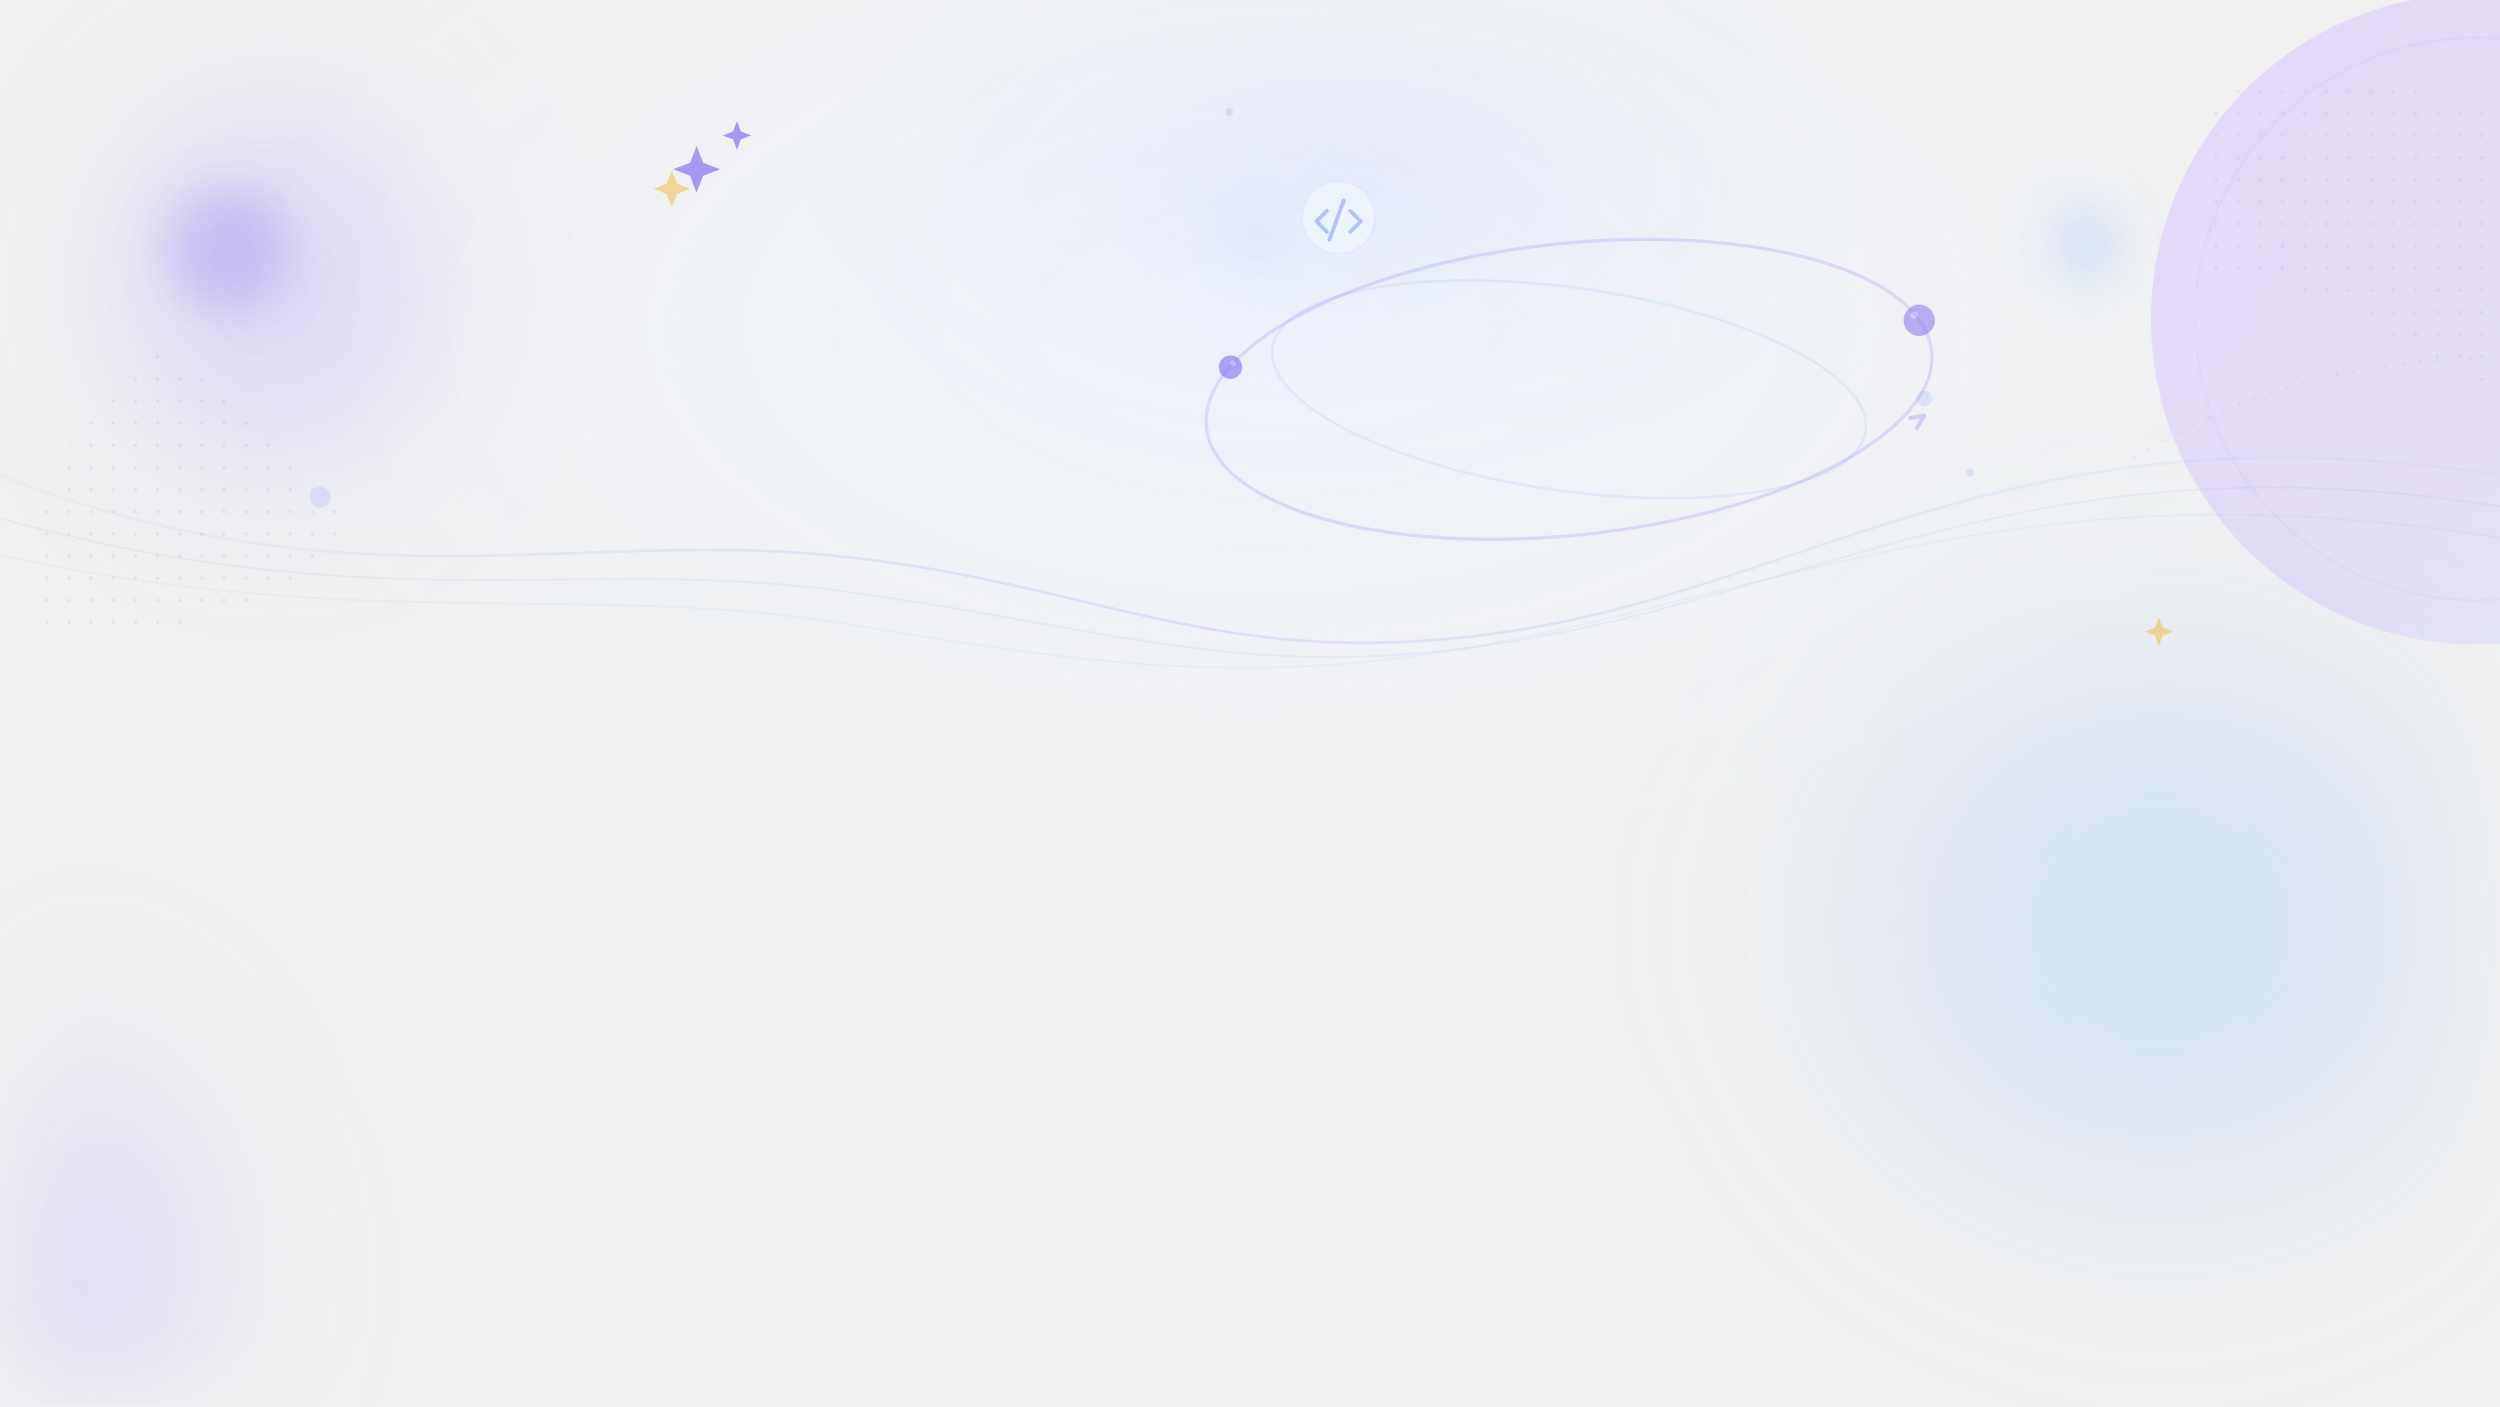
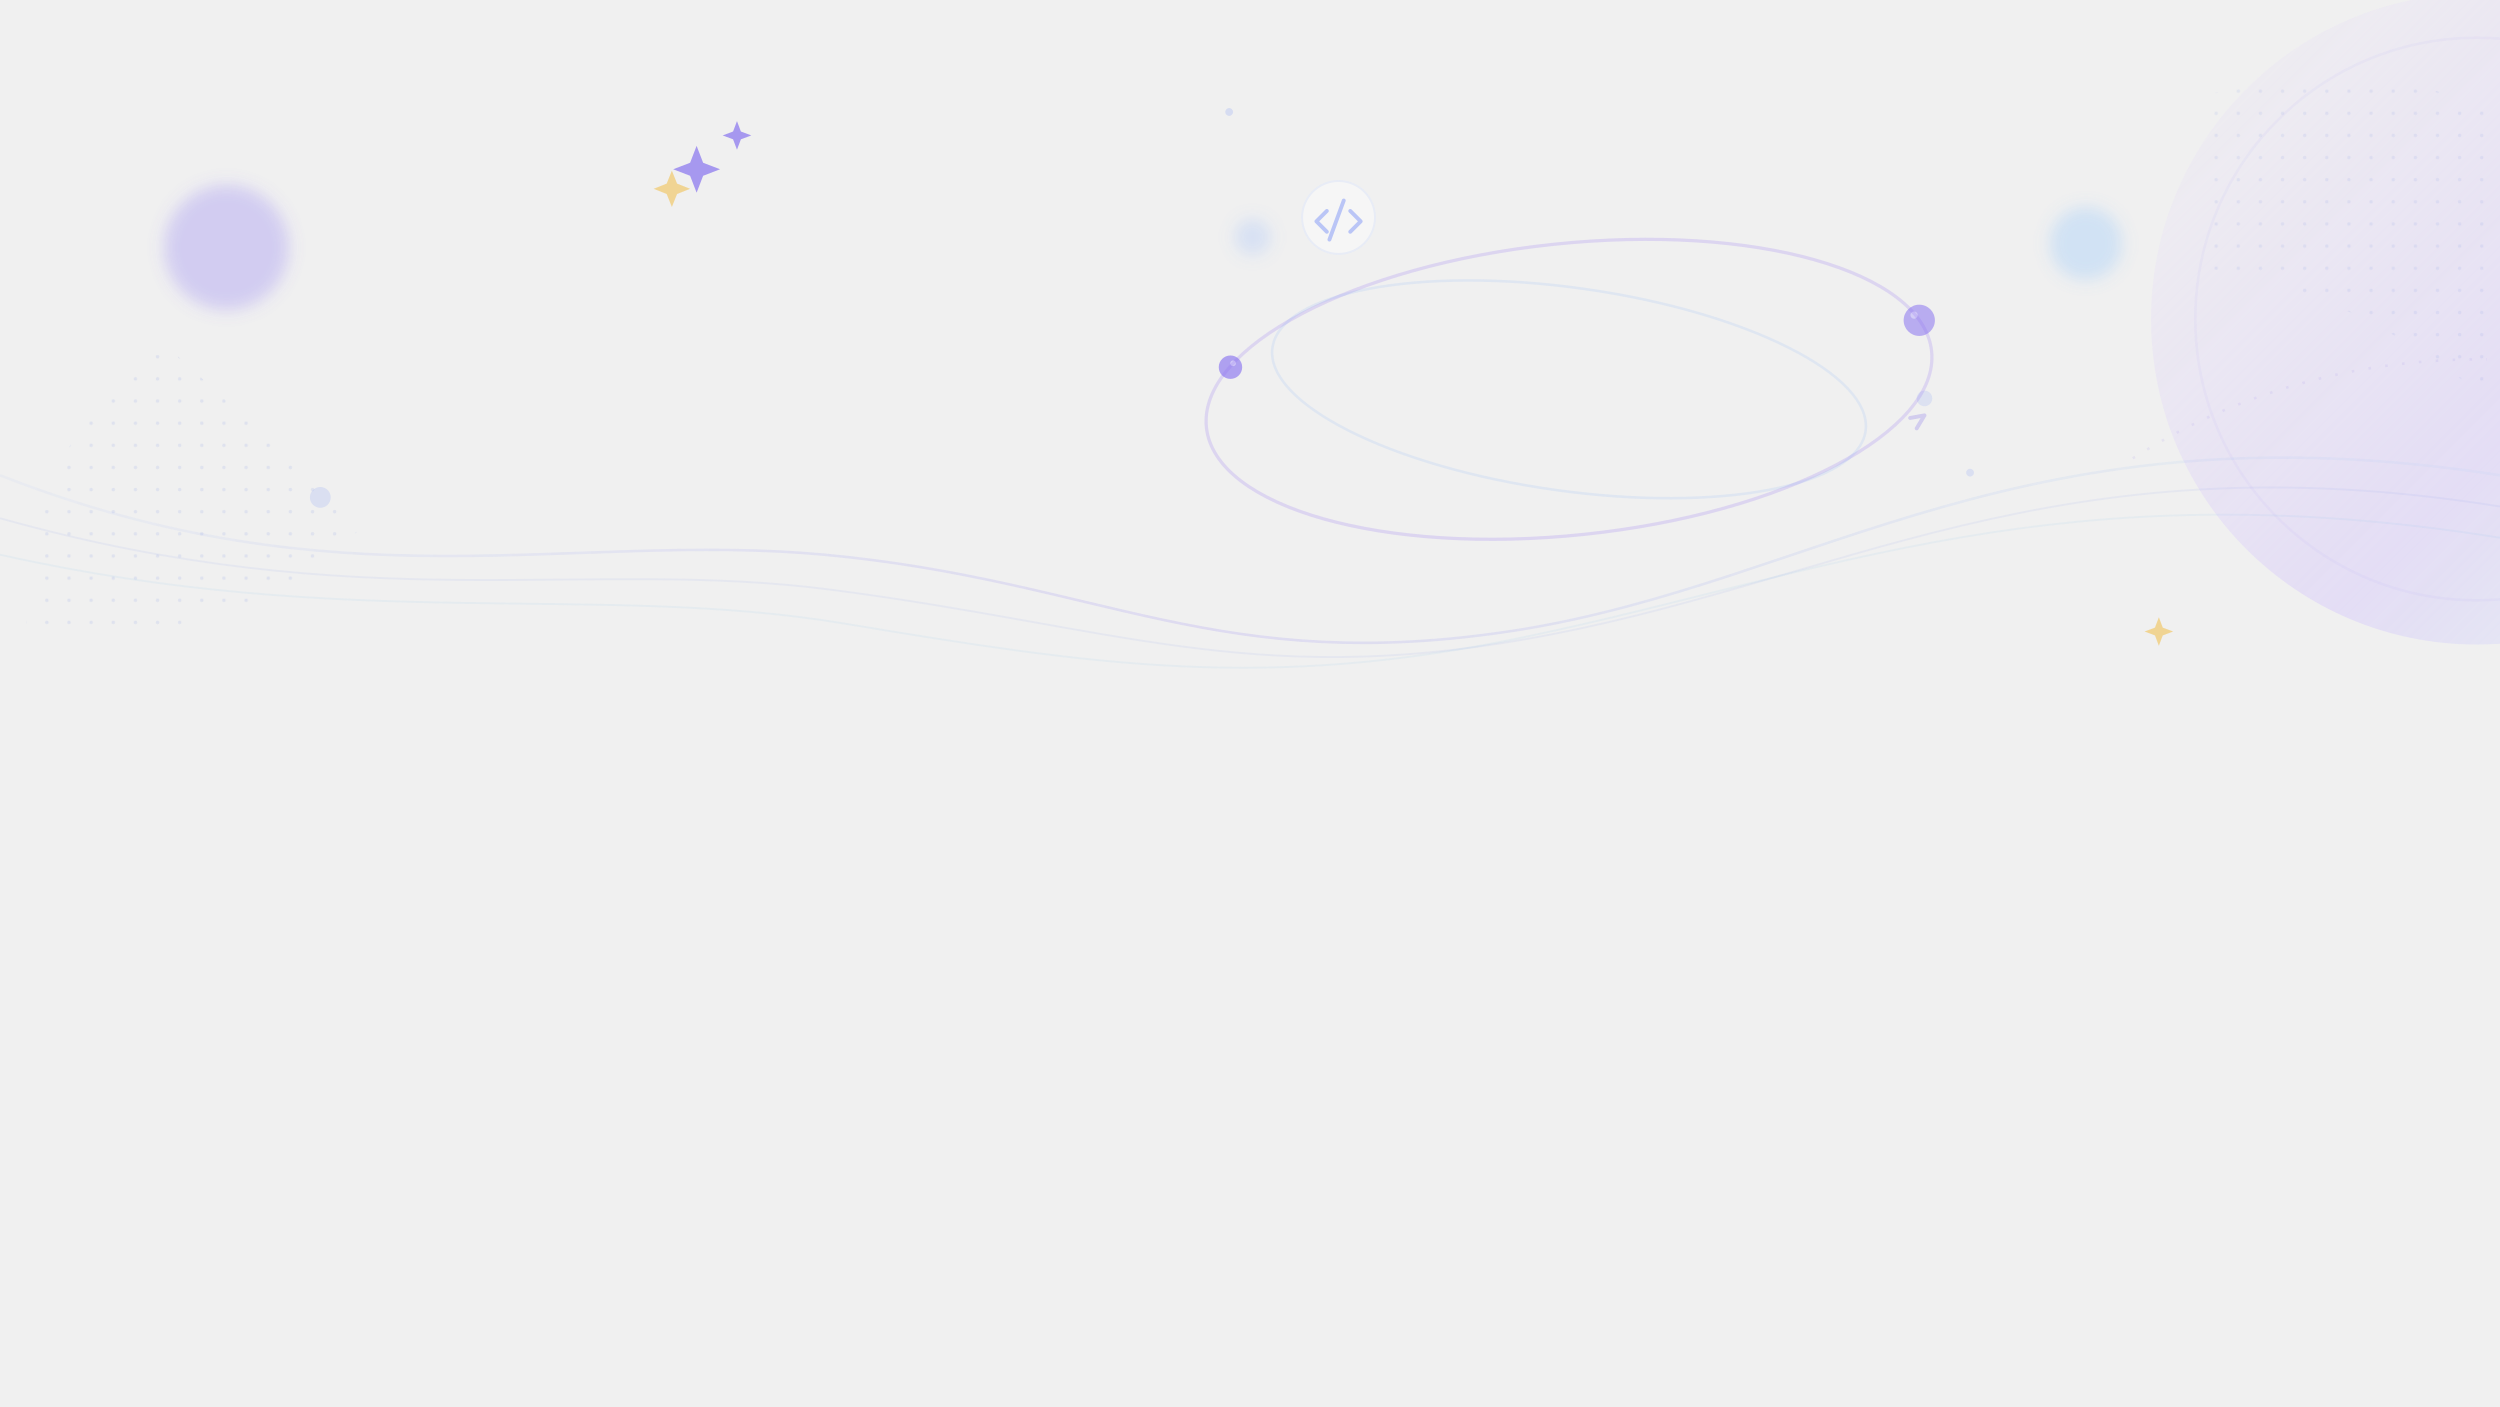
<svg xmlns="http://www.w3.org/2000/svg" width="1920" height="1080" viewBox="0 0 1920 1080" preserveAspectRatio="xMidYMid slice">
  <defs>
-     <radialGradient id="home-day-center" cx="50%" cy="50%" r="50%">
-       <stop offset="0" stop-color="#eef5ff" stop-opacity="0.72" />
-       <stop offset="1" stop-color="#eef5ff" stop-opacity="0" />
-     </radialGradient>
    <radialGradient id="home-day-violet" cx="50%" cy="50%" r="50%">
      <stop offset="0" stop-color="#9078ff" stop-opacity="0.42" />
      <stop offset="0.55" stop-color="#b6a6ff" stop-opacity="0.20" />
      <stop offset="1" stop-color="#c9beff" stop-opacity="0" />
    </radialGradient>
-     <radialGradient id="home-day-blue" cx="50%" cy="50%" r="50%">
-       <stop offset="0" stop-color="#71b9ff" stop-opacity="0.42" />
-       <stop offset="1" stop-color="#9bcfff" stop-opacity="0" />
-     </radialGradient>
    <linearGradient id="home-day-planet" x1="0" y1="0" x2="1" y2="1">
-       <stop offset="0" stop-color="#d7c0ff" stop-opacity="0.48" />
+       <stop offset="0" stop-color="#d7c0ff06" stop-opacity="0.48" />
      <stop offset="0.62" stop-color="#c9b5ff" stop-opacity="0.32" />
      <stop offset="1" stop-color="#b9d5ff" stop-opacity="0.14" />
    </linearGradient>
    <linearGradient id="home-day-wave" x1="0" y1="0" x2="1" y2="0">
      <stop offset="0" stop-color="#7da1f6" stop-opacity="0.06" />
      <stop offset="0.48" stop-color="#8975ef" stop-opacity="0.18" />
      <stop offset="1" stop-color="#72bff3" stop-opacity="0.06" />
    </linearGradient>
    <pattern id="home-day-dots" width="17" height="17" patternUnits="userSpaceOnUse">
      <circle cx="2" cy="2" r="1.35" fill="#6683df" fill-opacity="0.22" />
    </pattern>
    <filter id="home-day-blur" x="-50%" y="-50%" width="200%" height="200%">
-       <feGaussianBlur stdDeviation="58" />
+       <feGaussianBlur stdDeviation="22" />
    </filter>
    <filter id="home-day-soft" x="-50%" y="-50%" width="200%" height="200%">
-       <feGaussianBlur stdDeviation="18" />
+       <feGaussianBlur stdDeviation="6" />
    </filter>
  </defs>
-   <ellipse cx="970" cy="250" rx="800" ry="420" fill="url(#home-day-center)" />
-   <g filter="url(#home-day-blur)">
-     <ellipse cx="210" cy="220" rx="160" ry="190" fill="url(#home-day-violet)" />
-     <ellipse cx="1660" cy="710" rx="350" ry="310" fill="url(#home-day-blue)" opacity="0.78" />
-     <ellipse cx="50" cy="980" rx="170" ry="250" fill="url(#home-day-violet)" opacity="0.72" />
-     <ellipse cx="1030" cy="138" rx="360" ry="150" fill="url(#home-day-blue)" opacity="0.40" />
-   </g>
  <circle cx="1902" cy="245" r="250" fill="url(#home-day-planet)" />
  <circle cx="1902" cy="245" r="216" fill="none" stroke="#ae97f7" stroke-opacity="0.08" stroke-width="2" />
  <path d="M1638 352c78-50 172-77 272-76" fill="none" stroke="#9b8bec" stroke-opacity="0.13" stroke-width="2" stroke-dasharray="2 11" />
  <path d="M0 365c260 102 437 43 633 61 214 20 302 94 532 58 232-37 389-176 755-119" fill="none" stroke="url(#home-day-wave)" stroke-width="2" />
  <path d="M0 398c278 78 449 30 639 55 215 28 322 75 532 38 241-42 405-157 749-102" fill="none" stroke="#8098ee" stroke-opacity="0.09" stroke-width="1.5" />
  <path d="M0 426c267 60 459 21 649 53 192 32 324 52 523 10 230-48 411-130 748-76" fill="none" stroke="#66b7e9" stroke-opacity="0.08" stroke-width="1.5" />
  <path d="M126 264C52 315 19 393 20 490c103 7 191-22 259-86" fill="url(#home-day-dots)" opacity="0.55" />
  <path d="M1698 72c95-24 170-11 222 18v224c-68-55-138-94-226-108Z" fill="url(#home-day-dots)" opacity="0.45" />
  <g filter="url(#home-day-soft)">
    <circle cx="174" cy="190" r="48" fill="#8e78f3" fill-opacity="0.30" />
    <circle cx="1602" cy="187" r="28" fill="#78baff" fill-opacity="0.26" />
    <circle cx="962" cy="182" r="14" fill="#80adff" fill-opacity="0.22" />
  </g>
  <g fill="#8ca3f4">
    <circle cx="246" cy="382" r="8" opacity="0.22" />
    <circle cx="944" cy="86" r="3" opacity="0.26" />
    <circle cx="1478" cy="306" r="6" opacity="0.20" />
    <circle cx="1513" cy="363" r="3" opacity="0.22" />
  </g>
  <g transform="translate(-35 0)">
    <g fill="#765cf0">
      <circle cx="980" cy="282" r="9" opacity="0.54" />
      <circle cx="982" cy="279" r="2.2" fill="#ffffff" opacity="0.42" />
      <circle cx="1509" cy="246" r="12" opacity="0.46" />
      <circle cx="1505" cy="242" r="2.8" fill="#ffffff" opacity="0.38" />
    </g>
    <g fill="none" stroke-linecap="round" stroke-linejoin="round">
      <ellipse cx="1240" cy="299" rx="280" ry="112" stroke="#8c6cf1" stroke-opacity="0.20" stroke-width="2.5" transform="rotate(-6 1240 299)" />
      <ellipse cx="1240" cy="299" rx="230" ry="78" stroke="#76a7f4" stroke-opacity="0.14" stroke-width="2" transform="rotate(8 1240 299)" />
      <path d="m1502 321 11-2-6 10" stroke="#735ee8" stroke-opacity="0.24" stroke-width="3" />
    </g>
  </g>
  <g transform="translate(1028 167)" opacity="0.38">
    <circle r="28" fill="#ffffff" stroke="#d9e4ff" stroke-width="1.5" />
    <path d="m-9-5-8 8 8 8M9-5l8 8-8 8M4-13-7 17" fill="none" stroke="#607fff" stroke-width="3" stroke-linecap="round" stroke-linejoin="round" />
  </g>
  <g fill="#f1c45b" opacity="0.62">
    <path d="m516 131 4 10 10 4-10 4-4 10-4-10-10-4 10-4Z" />
    <path d="m1658 474 3 8 8 3-8 3-3 8-3-8-8-3 8-3Z" />
  </g>
  <g fill="#7058ee" opacity="0.58">
    <path d="m535 112 5 13 13 5-13 5-5 13-5-13-13-5 13-5Z" />
    <path d="m566 93 3 8 8 3-8 3-3 8-3-8-8-3 8-3Z" />
  </g>
</svg>
